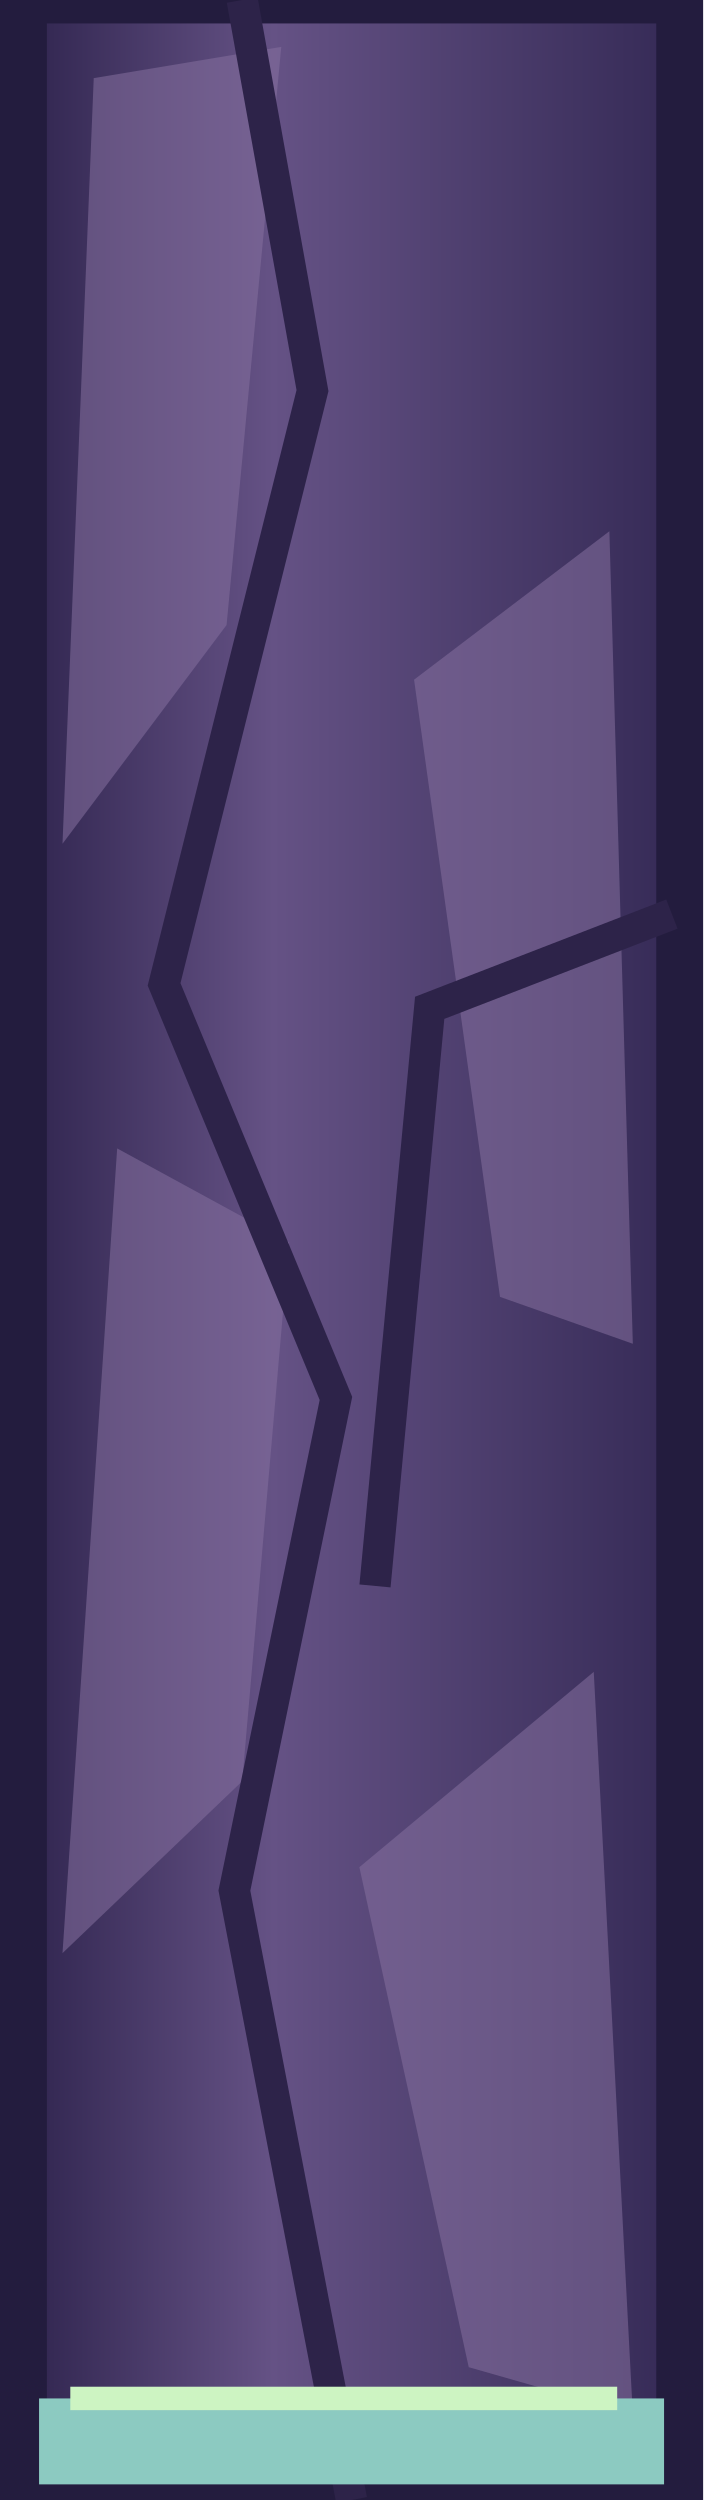
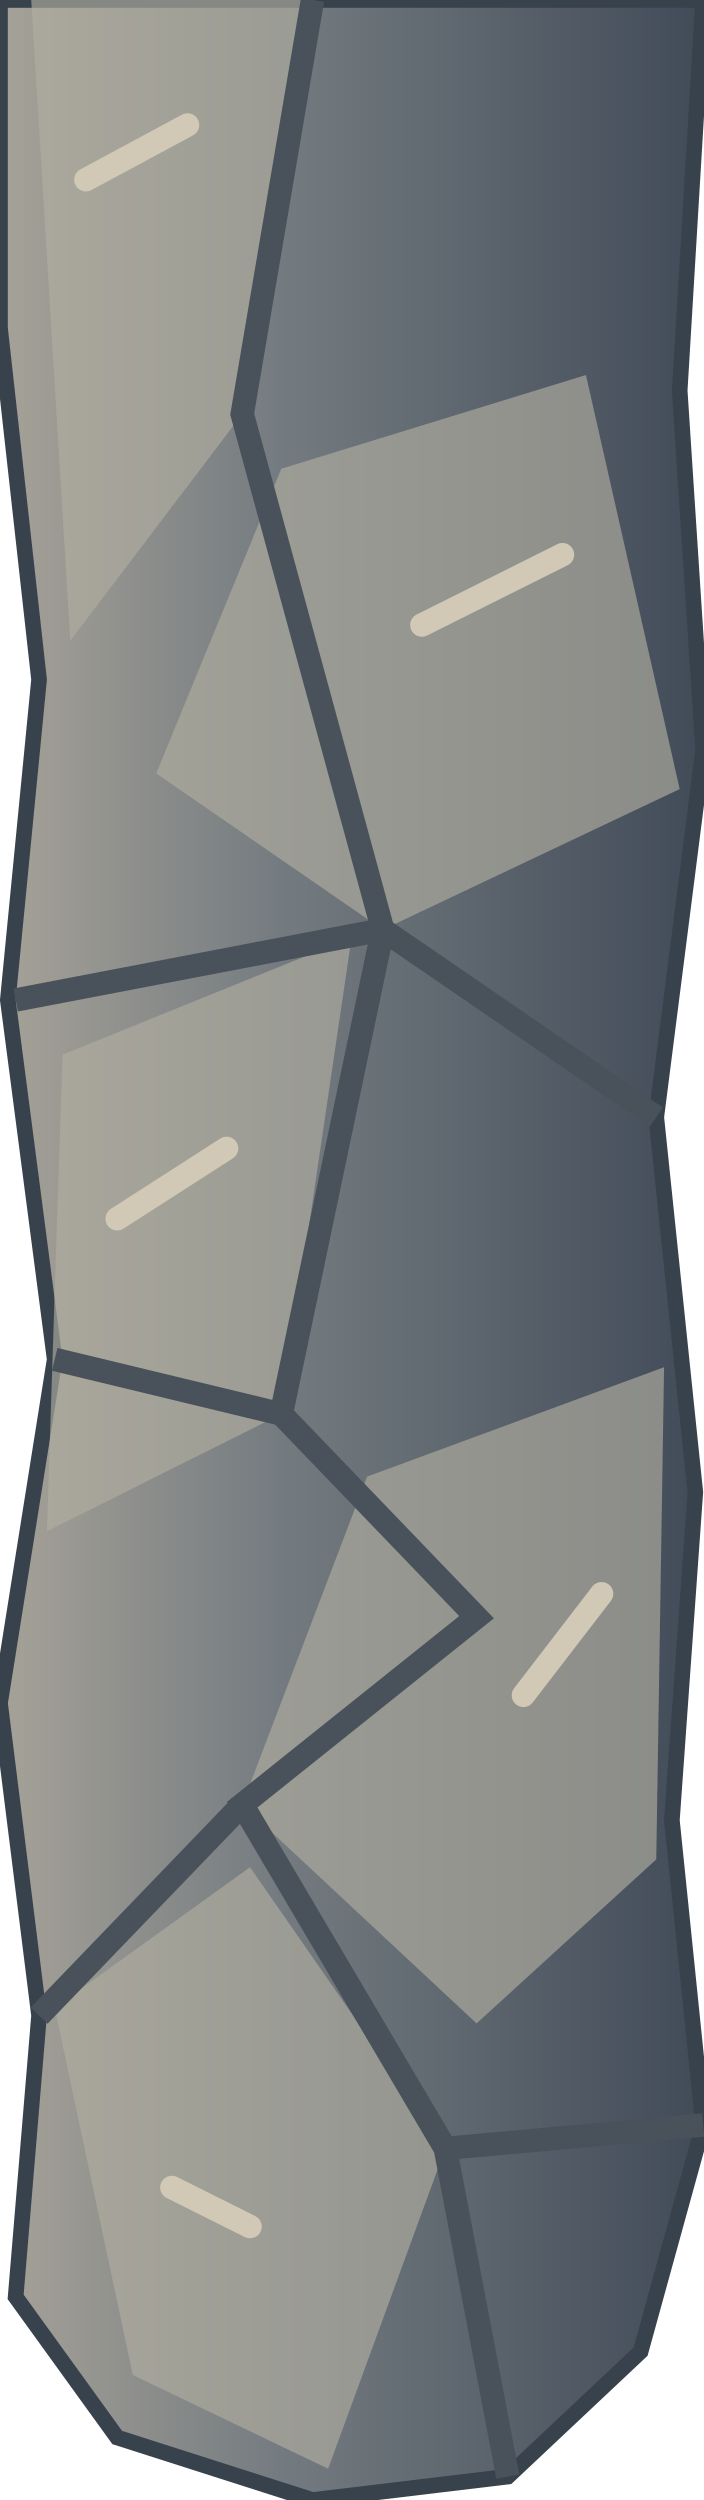
- <svg xmlns="http://www.w3.org/2000/svg" width="90" height="320" viewBox="0 0 90 320">
+ <svg xmlns="http://www.w3.org/2000/svg" width="270" height="960" viewBox="0 0 90 320">
  <defs>
    <linearGradient id="r">
-       <stop stop-color="#30254f" />
-       <stop offset=".38" stop-color="#655285" />
-       <stop offset="1" stop-color="#352a56" />
+       <stop stop-color="#a6a298" />
+       <stop offset=".4" stop-color="#747b80" />
+       <stop offset="1" stop-color="#414b58" />
    </linearGradient>
  </defs>
-   <path d="M3 0H87V320H3Z" fill="url(#r)" stroke="#231c3e" stroke-width="6" />
-   <path d="M12 10L36 6 29 80 8 108ZM78 68L53 87 64 166 81 172ZM15 147L37 159 31 228 8 250ZM76 214L46 239 60 303 81 309Z" fill="#85709e" opacity=".55" />
-   <path d="M31 0L40 50 21 126 43 179 30 242 45 320M86 117L55 129 48 203" fill="none" stroke="#2d2349" stroke-width="4" />
-   <path d="M5 307H85V318H5Z" fill="#8ccac1" />
-   <path d="M9 307H79" stroke="#cdf4c2" stroke-width="3" />
+   <path d="M0 0H90L87 50 90 96 84 143 89 191 86 233 90 272 82 301 65 317 40 320 15 312 2 294 5 258 0 218 7 174 1 128 5 87 0 42Z" fill="url(#r)" stroke="#37424d" stroke-width="2" />
+   <path d="M4 0L40 0 31 53 9 82ZM36 60L75 48 87 101 49 119 20 99ZM8 135L45 120 36 181 6 196ZM47 189L85 175 84 238 61 259 31 231ZM7 257L32 239 57 275 42 316 17 304Z" fill="#b1ada0" opacity=".65" />
+   <path d="M40 0L31 53 49 119 36 181 61 207 31 231 57 275 65 317M2 128L49 119 84 143M7 174L36 181M5 258L31 231M57 275L90 272" fill="none" stroke="#49525a" stroke-width="3" />
+   <path d="M11 23L24 16M54 80L72 71M15 156L29 147M67 217L77 204M22 280L32 285" stroke="#d1c9b6" stroke-width="3" stroke-linecap="round" />
</svg>
